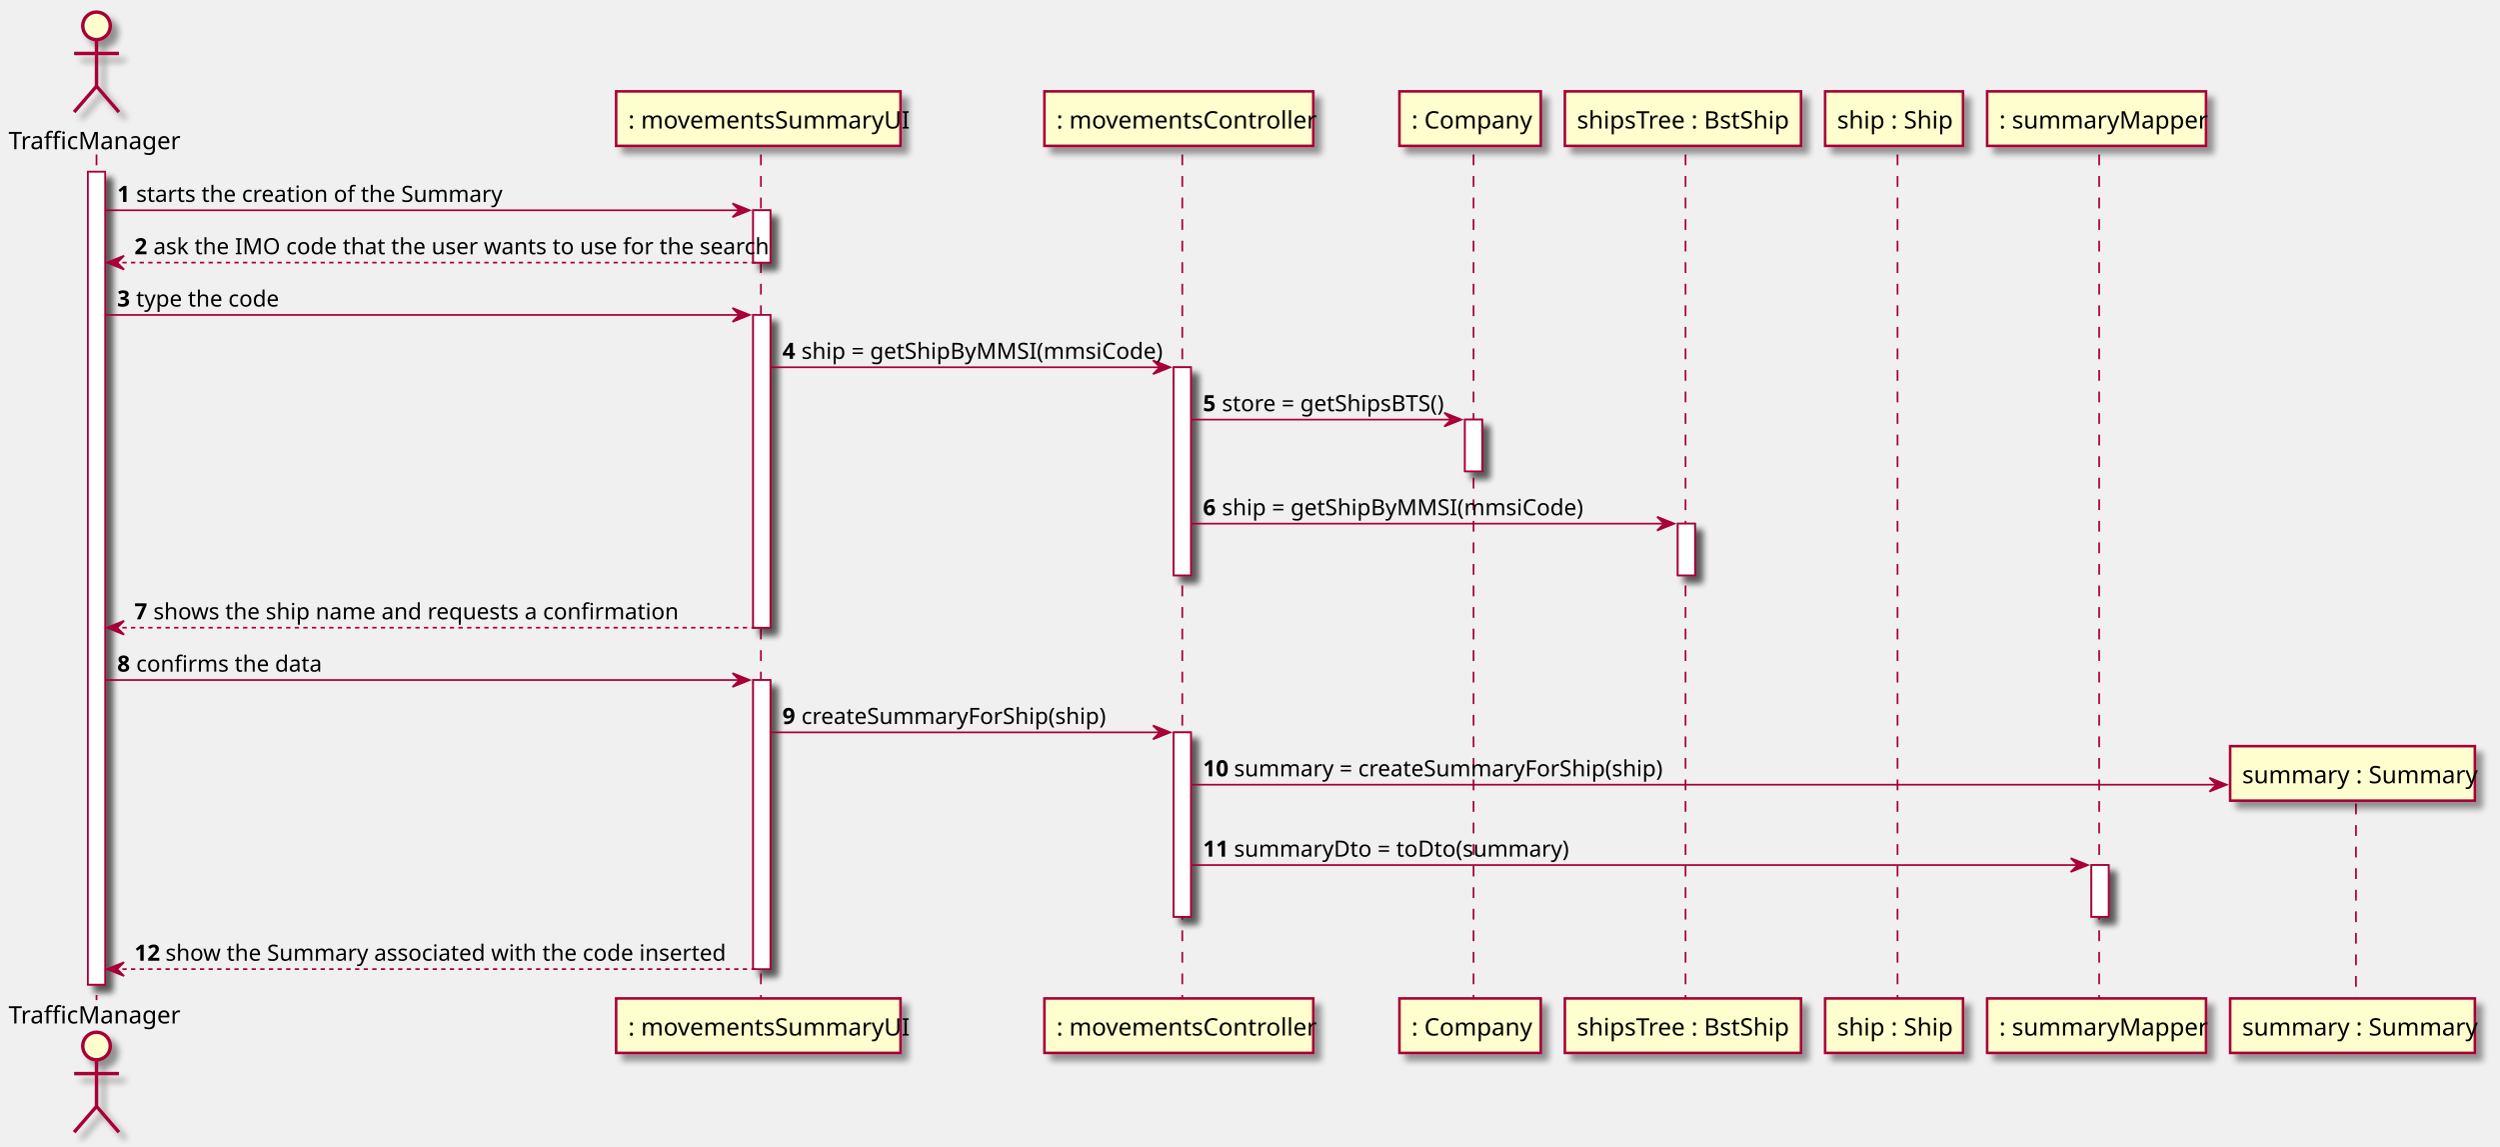
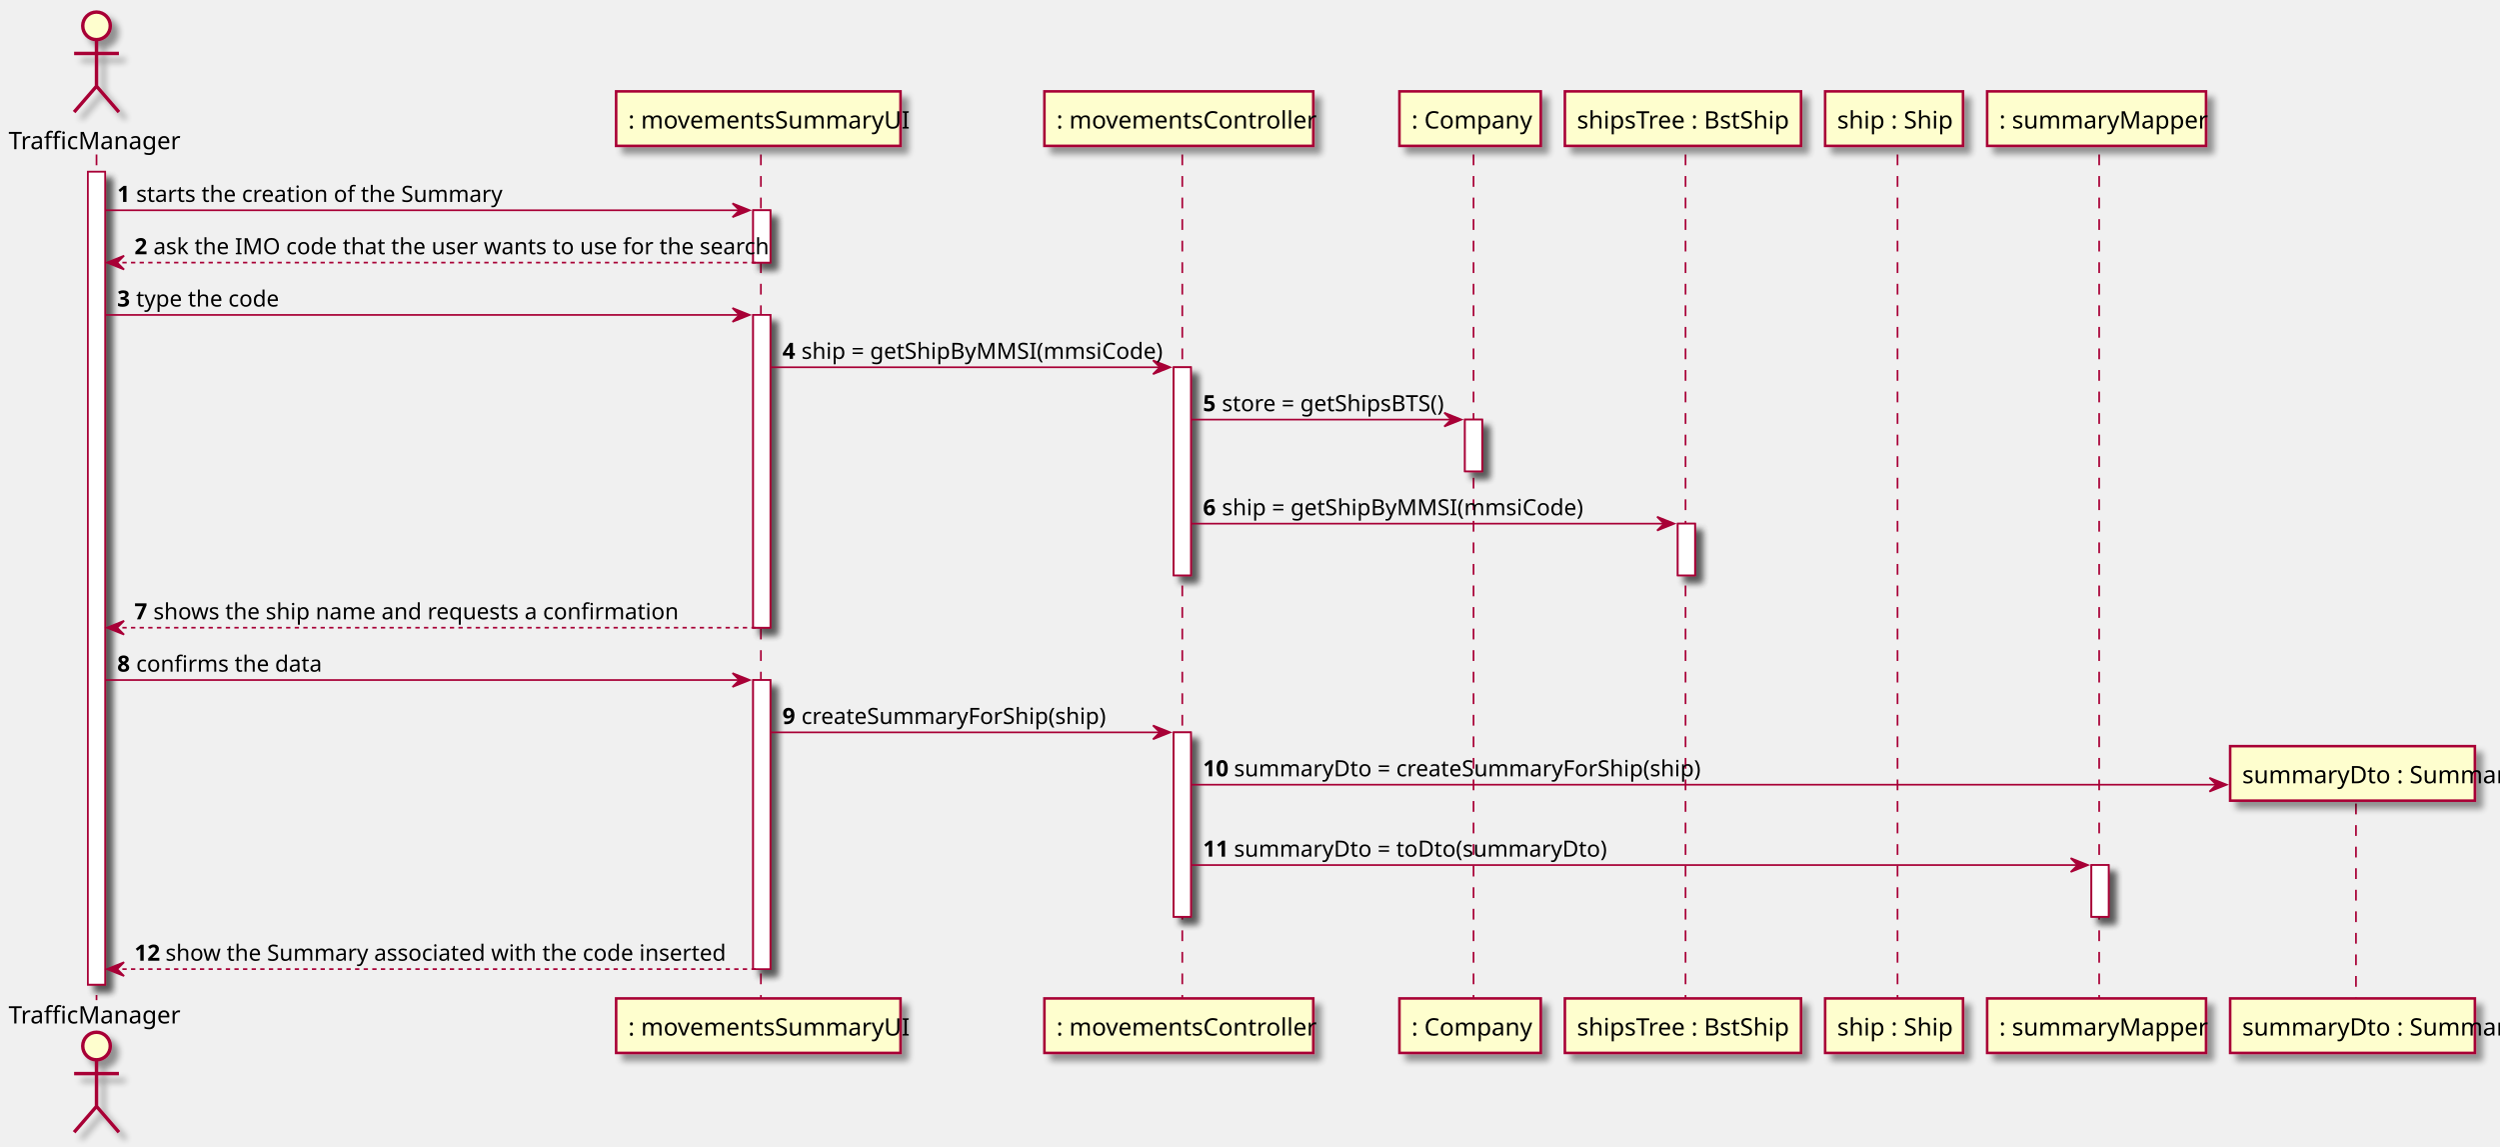
<svg xmlns="http://www.w3.org/2000/svg" contentScriptType="application/ecmascript" contentStyleType="text/css" height="532px" preserveAspectRatio="none" style="width:1160px;height:532px;background:#FFFFFF;" version="1.1" viewBox="0 0 1160 532" width="1160px" zoomAndPan="magnify">
  <defs>
    <filter height="300%" id="fgn400yow62nz" width="300%" x="-1" y="-1">
      <feGaussianBlur result="blurOut" stdDeviation="1.6" />
      <feColorMatrix in="blurOut" result="blurOut2" type="matrix" values="0 0 0 0 0 0 0 0 0 0 0 0 0 0 0 0 0 0 .4 0" />
      <feOffset dx="3.2" dy="3.2" in="blurOut2" result="blurOut3" />
      <feBlend in="SourceGraphic" in2="blurOut3" mode="normal" />
    </filter>
  </defs>
  <g>
    <rect fill="#FFFFFF" filter="url(#fgn400yow62nz)" height="377.181" style="stroke:#A80036;stroke-width:0.8;" width="8" x="40.8" y="79.688" />
    <rect fill="#FFFFFF" filter="url(#fgn400yow62nz)" height="24.281" style="stroke:#A80036;stroke-width:0.8;" width="8" x="349.6" y="97.569" />
    <rect fill="#FFFFFF" filter="url(#fgn400yow62nz)" height="145.125" style="stroke:#A80036;stroke-width:0.8;" width="8" x="349.6" y="146.131" />
    <rect fill="#FFFFFF" filter="url(#fgn400yow62nz)" height="134.131" style="stroke:#A80036;stroke-width:0.8;" width="8" x="349.6" y="315.538" />
    <rect fill="#FFFFFF" filter="url(#fgn400yow62nz)" height="96.562" style="stroke:#A80036;stroke-width:0.8;" width="8" x="544.8" y="170.412" />
    <rect fill="#FFFFFF" filter="url(#fgn400yow62nz)" height="85.569" style="stroke:#A80036;stroke-width:0.8;" width="8" x="544.8" y="339.819" />
    <rect fill="#FFFFFF" filter="url(#fgn400yow62nz)" height="24" style="stroke:#A80036;stroke-width:0.8;" width="8" x="680" y="194.694" />
    <rect fill="#FFFFFF" filter="url(#fgn400yow62nz)" height="24" style="stroke:#A80036;stroke-width:0.8;" width="8" x="778.8" y="242.975" />
    <rect fill="#FFFFFF" filter="url(#fgn400yow62nz)" height="24" style="stroke:#A80036;stroke-width:0.8;" width="8" x="970.8" y="401.387" />
    <line style="stroke:#A80036;stroke-width:0.8;stroke-dasharray:5.0,5.0;" x1="44.8" x2="44.8" y1="71.688" y2="464.069" />
    <line style="stroke:#A80036;stroke-width:0.8;stroke-dasharray:5.0,5.0;" x1="353.2" x2="353.2" y1="71.688" y2="464.069" />
    <line style="stroke:#A80036;stroke-width:0.8;stroke-dasharray:5.0,5.0;" x1="548.8" x2="548.8" y1="71.688" y2="464.069" />
    <line style="stroke:#A80036;stroke-width:0.8;stroke-dasharray:5.0,5.0;" x1="684" x2="684" y1="71.688" y2="464.069" />
    <line style="stroke:#A80036;stroke-width:0.8;stroke-dasharray:5.0,5.0;" x1="782.4" x2="782.4" y1="71.688" y2="464.069" />
    <line style="stroke:#A80036;stroke-width:0.8;stroke-dasharray:5.0,5.0;" x1="880.8" x2="880.8" y1="71.688" y2="464.069" />
    <line style="stroke:#A80036;stroke-width:0.8;stroke-dasharray:5.0,5.0;" x1="974.4" x2="974.4" y1="71.688" y2="464.069" />
    <line style="stroke:#A80036;stroke-width:0.8;stroke-dasharray:5.0,5.0;" x1="1093.6" x2="1093.6" y1="372.863" y2="464.069" />
    <text fill="#000000" font-family="sans-serif" font-size="11.2" lengthAdjust="spacing" textLength="76.8" x="4" y="69.227">TrafficManager</text>
    <ellipse cx="44.8" cy="12" fill="#FEFECE" filter="url(#fgn400yow62nz)" rx="6.4" ry="6.4" style="stroke:#A80036;stroke-width:1.6;" />
    <path d="M44.8,18.4 L44.8,40 M34.4,24.8 L55.2,24.8 M44.8,40 L34.4,52 M44.8,40 L55.2,52 " fill="none" filter="url(#fgn400yow62nz)" style="stroke:#A80036;stroke-width:1.6;" />
    <text fill="#000000" font-family="sans-serif" font-size="11.2" lengthAdjust="spacing" textLength="76.8" x="4" y="474.895">TrafficManager</text>
    <ellipse cx="44.8" cy="485.356" fill="#FEFECE" filter="url(#fgn400yow62nz)" rx="6.4" ry="6.4" style="stroke:#A80036;stroke-width:1.6;" />
    <path d="M44.8,491.756 L44.8,513.356 M34.4,498.156 L55.2,498.156 M44.8,513.356 L34.4,525.356 M44.8,513.356 L55.2,525.356 " fill="none" filter="url(#fgn400yow62nz)" style="stroke:#A80036;stroke-width:1.6;" />
    <rect fill="#FEFECE" filter="url(#fgn400yow62nz)" height="25.288" style="stroke:#A80036;stroke-width:1.2;" width="132" x="286" y="42.4" />
    <text fill="#000000" font-family="sans-serif" font-size="11.2" lengthAdjust="spacing" textLength="120.8" x="291.6" y="59.627">: movementsSummaryUI</text>
    <rect fill="#FEFECE" filter="url(#fgn400yow62nz)" height="25.288" style="stroke:#A80036;stroke-width:1.2;" width="132" x="286" y="463.269" />
    <text fill="#000000" font-family="sans-serif" font-size="11.2" lengthAdjust="spacing" textLength="120.8" x="291.6" y="480.495">: movementsSummaryUI</text>
    <rect fill="#FEFECE" filter="url(#fgn400yow62nz)" height="25.288" style="stroke:#A80036;stroke-width:1.2;" width="124.8" x="484.8" y="42.4" />
    <text fill="#000000" font-family="sans-serif" font-size="11.2" lengthAdjust="spacing" textLength="113.6" x="490.4" y="59.627">: movementsController</text>
    <rect fill="#FEFECE" filter="url(#fgn400yow62nz)" height="25.288" style="stroke:#A80036;stroke-width:1.2;" width="124.8" x="484.8" y="463.269" />
    <text fill="#000000" font-family="sans-serif" font-size="11.2" lengthAdjust="spacing" textLength="113.6" x="490.4" y="480.495">: movementsController</text>
    <rect fill="#FEFECE" filter="url(#fgn400yow62nz)" height="25.288" style="stroke:#A80036;stroke-width:1.2;" width="65.6" x="649.6" y="42.4" />
    <text fill="#000000" font-family="sans-serif" font-size="11.2" lengthAdjust="spacing" textLength="54.4" x="655.2" y="59.627">: Company</text>
    <rect fill="#FEFECE" filter="url(#fgn400yow62nz)" height="25.288" style="stroke:#A80036;stroke-width:1.2;" width="65.6" x="649.6" y="463.269" />
    <text fill="#000000" font-family="sans-serif" font-size="11.2" lengthAdjust="spacing" textLength="54.4" x="655.2" y="480.495">: Company</text>
    <rect fill="#FEFECE" filter="url(#fgn400yow62nz)" height="25.288" style="stroke:#A80036;stroke-width:1.2;" width="109.6" x="726.4" y="42.4" />
    <text fill="#000000" font-family="sans-serif" font-size="11.2" lengthAdjust="spacing" textLength="98.4" x="732" y="59.627">shipsTree : BstShip</text>
    <rect fill="#FEFECE" filter="url(#fgn400yow62nz)" height="25.288" style="stroke:#A80036;stroke-width:1.2;" width="109.6" x="726.4" y="463.269" />
    <text fill="#000000" font-family="sans-serif" font-size="11.2" lengthAdjust="spacing" textLength="98.4" x="732" y="480.495">shipsTree : BstShip</text>
    <rect fill="#FEFECE" filter="url(#fgn400yow62nz)" height="25.288" style="stroke:#A80036;stroke-width:1.2;" width="64" x="847.2" y="42.4" />
    <text fill="#000000" font-family="sans-serif" font-size="11.2" lengthAdjust="spacing" textLength="52.8" x="852.8" y="59.627">ship : Ship</text>
    <rect fill="#FEFECE" filter="url(#fgn400yow62nz)" height="25.288" style="stroke:#A80036;stroke-width:1.2;" width="64" x="847.2" y="463.269" />
    <text fill="#000000" font-family="sans-serif" font-size="11.2" lengthAdjust="spacing" textLength="52.8" x="852.8" y="480.495">ship : Ship</text>
    <rect fill="#FEFECE" filter="url(#fgn400yow62nz)" height="25.288" style="stroke:#A80036;stroke-width:1.2;" width="101.6" x="922.4" y="42.4" />
    <text fill="#000000" font-family="sans-serif" font-size="11.2" lengthAdjust="spacing" textLength="90.4" x="928" y="59.627">: summaryMapper</text>
    <rect fill="#FEFECE" filter="url(#fgn400yow62nz)" height="25.288" style="stroke:#A80036;stroke-width:1.2;" width="101.6" x="922.4" y="463.269" />
    <text fill="#000000" font-family="sans-serif" font-size="11.2" lengthAdjust="spacing" textLength="90.4" x="928" y="480.495">: summaryMapper</text>
    <rect fill="#FEFECE" filter="url(#fgn400yow62nz)" height="25.288" style="stroke:#A80036;stroke-width:1.2;" width="113.6" x="1035.2" y="463.269" />
-     <text fill="#000000" font-family="sans-serif" font-size="11.2" lengthAdjust="spacing" textLength="102.4" x="1040.8" y="480.495">summary : Summary</text>
+     <text fill="#000000" font-family="sans-serif" font-size="11.2" lengthAdjust="spacing" textLength="102.4" x="1040.8" y="480.495">summaryDto : Summary</text>
    <rect fill="#FFFFFF" filter="url(#fgn400yow62nz)" height="377.181" style="stroke:#A80036;stroke-width:0.8;" width="8" x="40.8" y="79.688" />
    <rect fill="#FFFFFF" filter="url(#fgn400yow62nz)" height="24.281" style="stroke:#A80036;stroke-width:0.8;" width="8" x="349.6" y="97.569" />
    <rect fill="#FFFFFF" filter="url(#fgn400yow62nz)" height="145.125" style="stroke:#A80036;stroke-width:0.8;" width="8" x="349.6" y="146.131" />
    <rect fill="#FFFFFF" filter="url(#fgn400yow62nz)" height="134.131" style="stroke:#A80036;stroke-width:0.8;" width="8" x="349.6" y="315.538" />
    <rect fill="#FFFFFF" filter="url(#fgn400yow62nz)" height="96.562" style="stroke:#A80036;stroke-width:0.8;" width="8" x="544.8" y="170.412" />
    <rect fill="#FFFFFF" filter="url(#fgn400yow62nz)" height="85.569" style="stroke:#A80036;stroke-width:0.8;" width="8" x="544.8" y="339.819" />
    <rect fill="#FFFFFF" filter="url(#fgn400yow62nz)" height="24" style="stroke:#A80036;stroke-width:0.8;" width="8" x="680" y="194.694" />
    <rect fill="#FFFFFF" filter="url(#fgn400yow62nz)" height="24" style="stroke:#A80036;stroke-width:0.8;" width="8" x="778.8" y="242.975" />
    <rect fill="#FFFFFF" filter="url(#fgn400yow62nz)" height="24" style="stroke:#A80036;stroke-width:0.8;" width="8" x="970.8" y="401.387" />
    <polygon fill="#A80036" points="340,94.369,348,97.569,340,100.769,343.2,97.569" style="stroke:#A80036;stroke-width:0.8;" />
    <line style="stroke:#A80036;stroke-width:0.8;" x1="48.8" x2="344.8" y1="97.569" y2="97.569" />
    <text fill="#000000" font-family="sans-serif" font-size="10.4" font-weight="bold" lengthAdjust="spacing" textLength="5.6" x="54.4" y="93.684">1</text>
    <text fill="#000000" font-family="sans-serif" font-size="10.4" lengthAdjust="spacing" textLength="160.8" x="63.2" y="93.684">starts the creation of the Summary</text>
    <polygon fill="#A80036" points="57.6,118.65,49.6,121.85,57.6,125.05,54.4,121.85" style="stroke:#A80036;stroke-width:0.8;" />
    <line style="stroke:#A80036;stroke-width:0.8;stroke-dasharray:2.0,2.0;" x1="52.8" x2="352.8" y1="121.85" y2="121.85" />
    <text fill="#000000" font-family="sans-serif" font-size="10.4" font-weight="bold" lengthAdjust="spacing" textLength="5.6" x="62.4" y="117.965">2</text>
    <text fill="#000000" font-family="sans-serif" font-size="10.4" lengthAdjust="spacing" textLength="272.8" x="71.2" y="117.965">ask the IMO code that the user wants to use for the search</text>
    <polygon fill="#A80036" points="340,142.931,348,146.131,340,149.331,343.2,146.131" style="stroke:#A80036;stroke-width:0.8;" />
    <line style="stroke:#A80036;stroke-width:0.8;" x1="48.8" x2="344.8" y1="146.131" y2="146.131" />
    <text fill="#000000" font-family="sans-serif" font-size="10.4" font-weight="bold" lengthAdjust="spacing" textLength="5.6" x="54.4" y="142.246">3</text>
    <text fill="#000000" font-family="sans-serif" font-size="10.4" lengthAdjust="spacing" textLength="63.2" x="63.2" y="142.246">type the code</text>
    <polygon fill="#A80036" points="535.2,167.213,543.2,170.412,535.2,173.613,538.4,170.412" style="stroke:#A80036;stroke-width:0.8;" />
    <line style="stroke:#A80036;stroke-width:0.8;" x1="357.6" x2="540" y1="170.412" y2="170.412" />
    <text fill="#000000" font-family="sans-serif" font-size="10.4" font-weight="bold" lengthAdjust="spacing" textLength="5.6" x="363.2" y="166.527">4</text>
    <text fill="#000000" font-family="sans-serif" font-size="10.4" lengthAdjust="spacing" textLength="163.2" x="372" y="166.527">ship = getShipByMMSI(mmsiCode)</text>
    <polygon fill="#A80036" points="670.4,191.494,678.4,194.694,670.4,197.894,673.6,194.694" style="stroke:#A80036;stroke-width:0.8;" />
    <line style="stroke:#A80036;stroke-width:0.8;" x1="552.8" x2="675.2" y1="194.694" y2="194.694" />
    <text fill="#000000" font-family="sans-serif" font-size="10.4" font-weight="bold" lengthAdjust="spacing" textLength="5.6" x="558.4" y="190.809">5</text>
    <text fill="#000000" font-family="sans-serif" font-size="10.4" lengthAdjust="spacing" textLength="103.2" x="567.2" y="190.809">store = getShipsBTS()</text>
    <polygon fill="#A80036" points="769.2,239.775,777.2,242.975,769.2,246.175,772.4,242.975" style="stroke:#A80036;stroke-width:0.8;" />
    <line style="stroke:#A80036;stroke-width:0.8;" x1="552.8" x2="774" y1="242.975" y2="242.975" />
    <text fill="#000000" font-family="sans-serif" font-size="10.4" font-weight="bold" lengthAdjust="spacing" textLength="5.6" x="558.4" y="239.09">6</text>
    <text fill="#000000" font-family="sans-serif" font-size="10.4" lengthAdjust="spacing" textLength="163.2" x="567.2" y="239.09">ship = getShipByMMSI(mmsiCode)</text>
    <polygon fill="#A80036" points="57.6,288.056,49.6,291.256,57.6,294.456,54.4,291.256" style="stroke:#A80036;stroke-width:0.8;" />
    <line style="stroke:#A80036;stroke-width:0.8;stroke-dasharray:2.0,2.0;" x1="52.8" x2="352.8" y1="291.256" y2="291.256" />
    <text fill="#000000" font-family="sans-serif" font-size="10.4" font-weight="bold" lengthAdjust="spacing" textLength="5.6" x="62.4" y="287.371">7</text>
    <text fill="#000000" font-family="sans-serif" font-size="10.4" lengthAdjust="spacing" textLength="229.6" x="71.2" y="287.371">shows the ship name and requests a confirmation</text>
    <polygon fill="#A80036" points="340,312.337,348,315.538,340,318.738,343.2,315.538" style="stroke:#A80036;stroke-width:0.8;" />
    <line style="stroke:#A80036;stroke-width:0.8;" x1="48.8" x2="344.8" y1="315.538" y2="315.538" />
    <text fill="#000000" font-family="sans-serif" font-size="10.4" font-weight="bold" lengthAdjust="spacing" textLength="5.6" x="54.4" y="311.652">8</text>
    <text fill="#000000" font-family="sans-serif" font-size="10.4" lengthAdjust="spacing" textLength="80" x="63.2" y="311.652">confirms the data</text>
    <polygon fill="#A80036" points="535.2,336.619,543.2,339.819,535.2,343.019,538.4,339.819" style="stroke:#A80036;stroke-width:0.8;" />
    <line style="stroke:#A80036;stroke-width:0.8;" x1="357.6" x2="540" y1="339.819" y2="339.819" />
    <text fill="#000000" font-family="sans-serif" font-size="10.4" font-weight="bold" lengthAdjust="spacing" textLength="5.6" x="363.2" y="335.934">9</text>
    <text fill="#000000" font-family="sans-serif" font-size="10.4" lengthAdjust="spacing" textLength="135.2" x="372" y="335.934">createSummaryForShip(ship)</text>
    <polygon fill="#A80036" points="1025.6,360.9,1033.6,364.1,1025.6,367.3,1028.8,364.1" style="stroke:#A80036;stroke-width:0.8;" />
    <line style="stroke:#A80036;stroke-width:0.8;" x1="552.8" x2="1030.4" y1="364.1" y2="364.1" />
    <text fill="#000000" font-family="sans-serif" font-size="10.4" font-weight="bold" lengthAdjust="spacing" textLength="11.2" x="558.4" y="360.215">10</text>
-     <text fill="#000000" font-family="sans-serif" font-size="10.4" lengthAdjust="spacing" textLength="191.2" x="572.8" y="360.215">summary = createSummaryForShip(ship)</text>
+     <text fill="#000000" font-family="sans-serif" font-size="10.4" lengthAdjust="spacing" textLength="191.2" x="572.8" y="360.215">summaryDto = createSummaryForShip(ship)</text>
    <rect fill="#FEFECE" filter="url(#fgn400yow62nz)" height="25.288" style="stroke:#A80036;stroke-width:1.2;" width="113.6" x="1035.2" y="346.219" />
-     <text fill="#000000" font-family="sans-serif" font-size="11.2" lengthAdjust="spacing" textLength="102.4" x="1040.8" y="363.445">summary : Summary</text>
+     <text fill="#000000" font-family="sans-serif" font-size="11.2" lengthAdjust="spacing" textLength="102.4" x="1040.8" y="363.445">summaryDto : Summary</text>
    <polygon fill="#A80036" points="961.2,398.188,969.2,401.387,961.2,404.587,964.4,401.387" style="stroke:#A80036;stroke-width:0.8;" />
    <line style="stroke:#A80036;stroke-width:0.8;" x1="552.8" x2="966" y1="401.387" y2="401.387" />
    <text fill="#000000" font-family="sans-serif" font-size="10.4" font-weight="bold" lengthAdjust="spacing" textLength="11.2" x="558.4" y="397.502">11</text>
-     <text fill="#000000" font-family="sans-serif" font-size="10.4" lengthAdjust="spacing" textLength="146.4" x="572.8" y="397.502">summaryDto = toDto(summary)</text>
+     <text fill="#000000" font-family="sans-serif" font-size="10.4" lengthAdjust="spacing" textLength="146.4" x="572.8" y="397.502">summaryDto = toDto(summaryDto)</text>
    <polygon fill="#A80036" points="57.6,446.469,49.6,449.669,57.6,452.869,54.4,449.669" style="stroke:#A80036;stroke-width:0.8;" />
    <line style="stroke:#A80036;stroke-width:0.8;stroke-dasharray:2.0,2.0;" x1="52.8" x2="352.8" y1="449.669" y2="449.669" />
    <text fill="#000000" font-family="sans-serif" font-size="10.4" font-weight="bold" lengthAdjust="spacing" textLength="11.2" x="62.4" y="445.784">12</text>
    <text fill="#000000" font-family="sans-serif" font-size="10.4" lengthAdjust="spacing" textLength="248" x="76.8" y="445.784">show the Summary associated with the code inserted</text>
  </g>
</svg>
